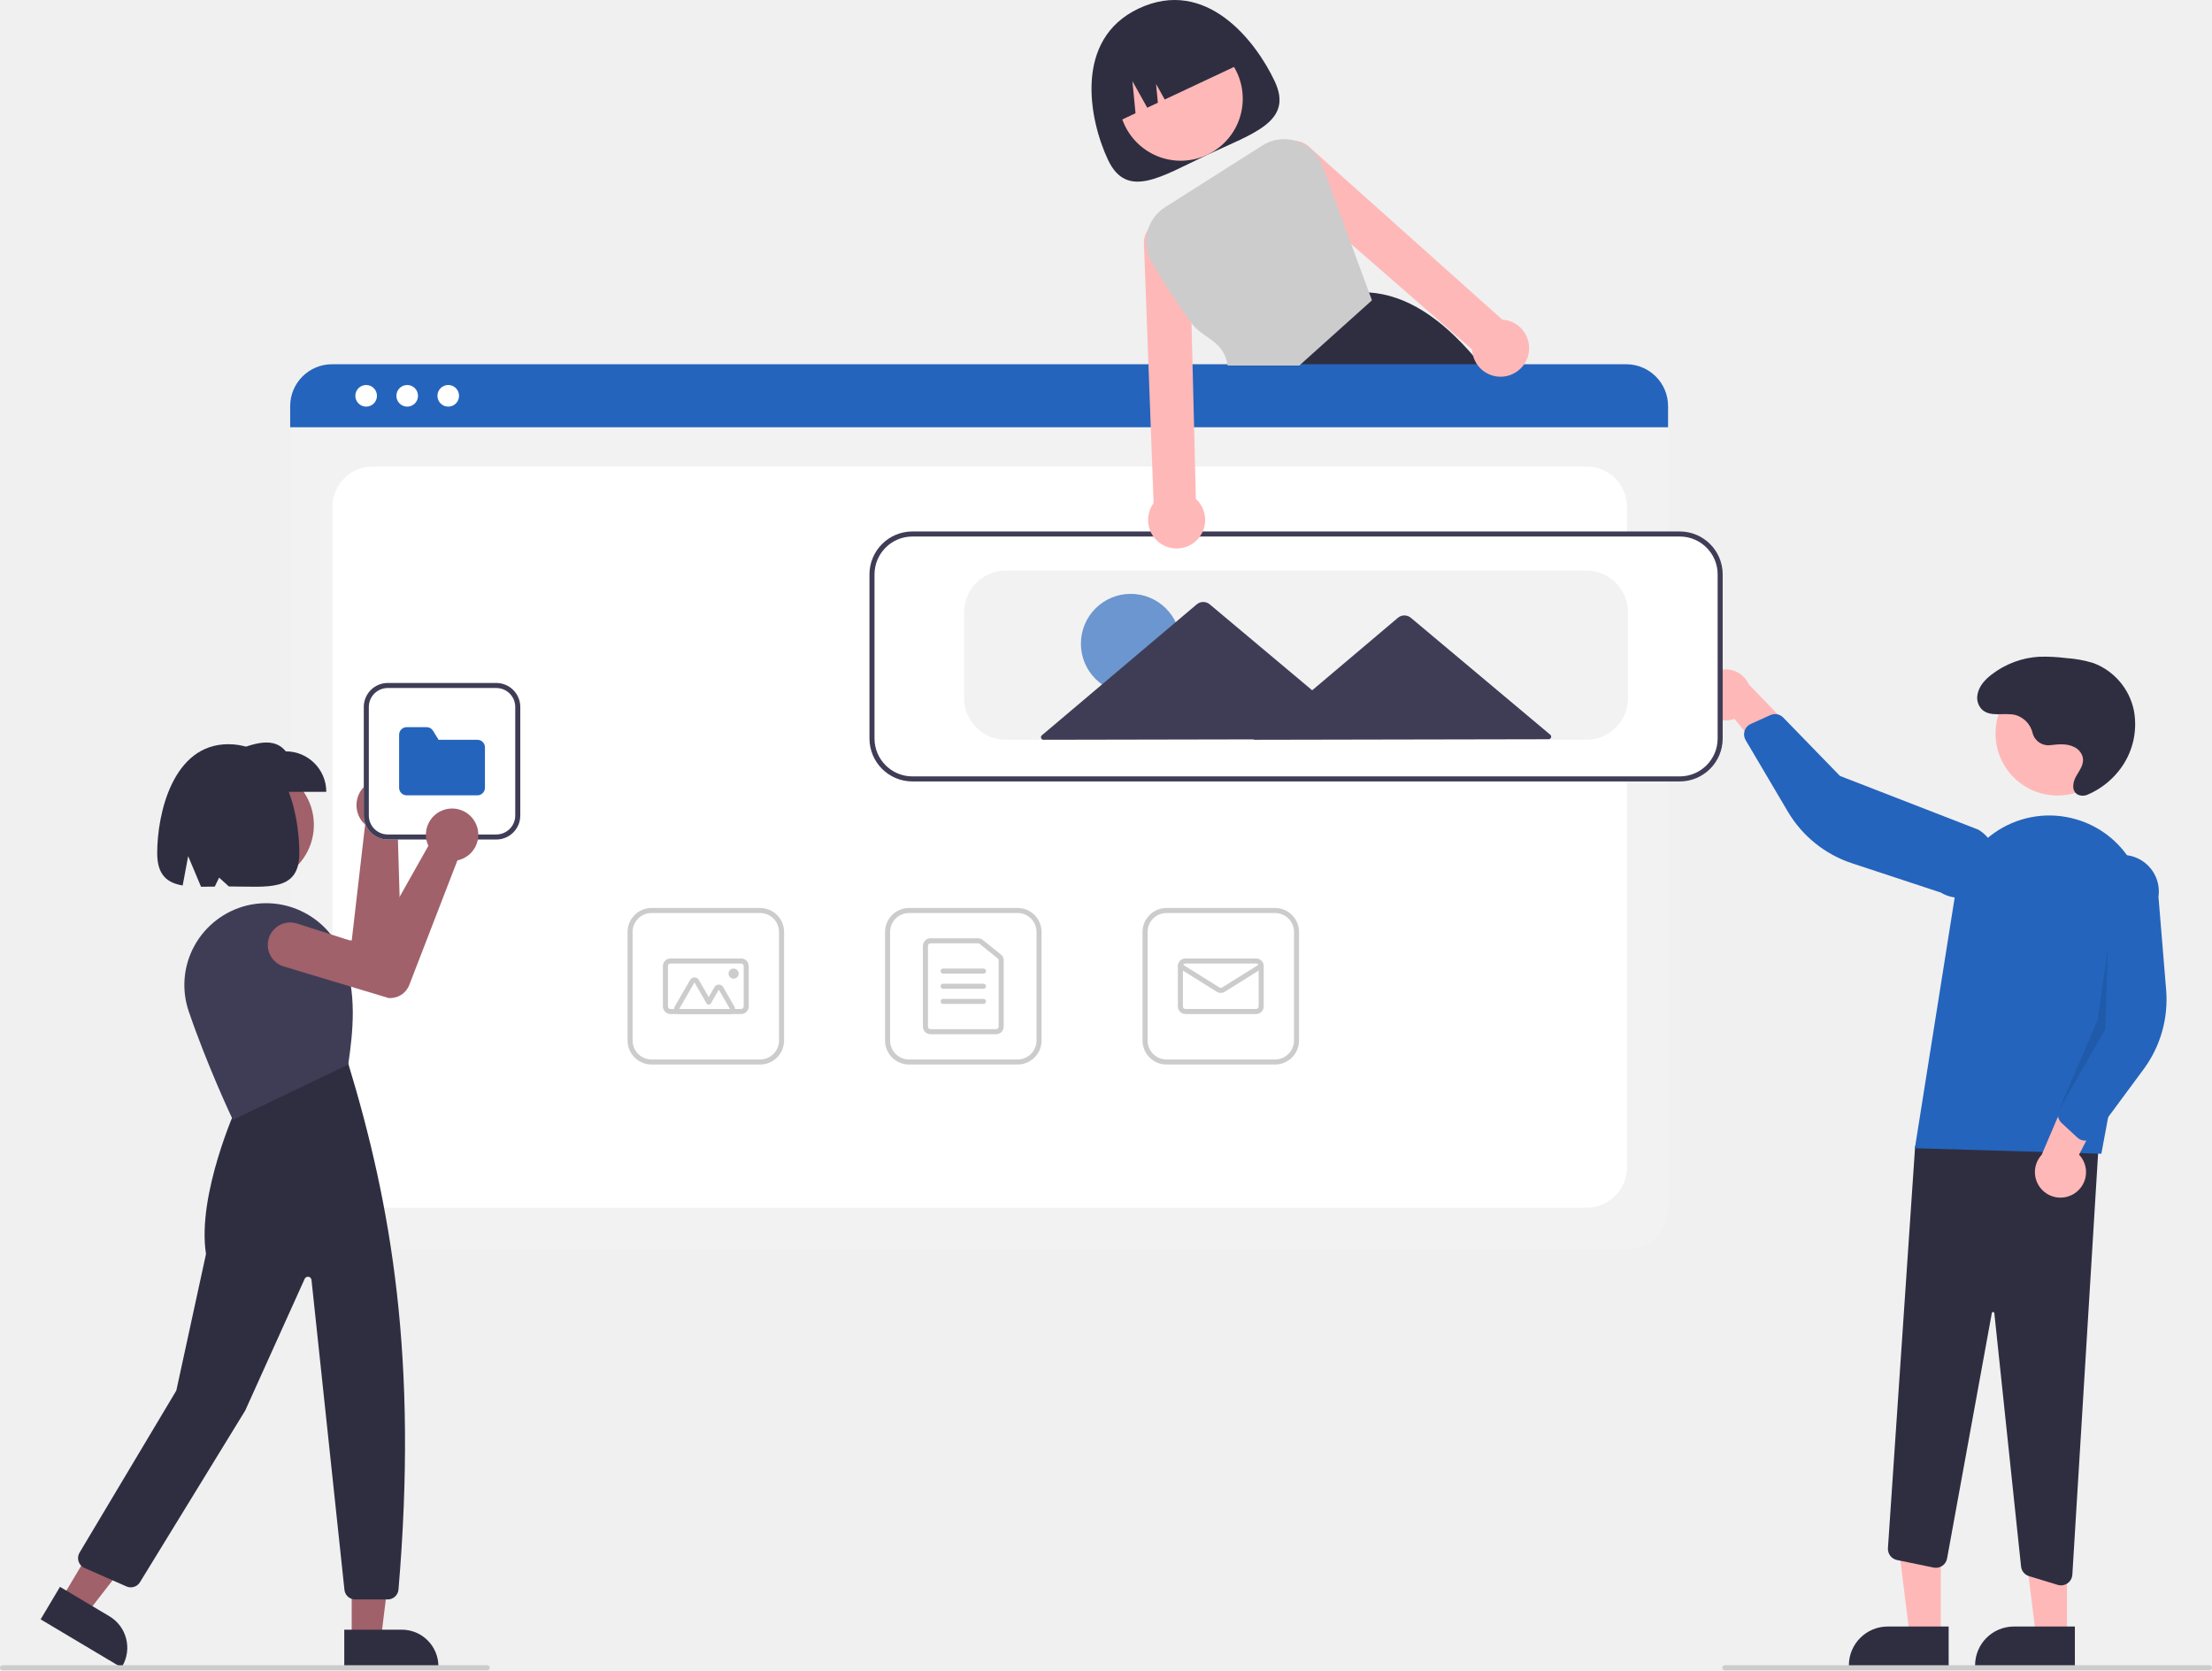
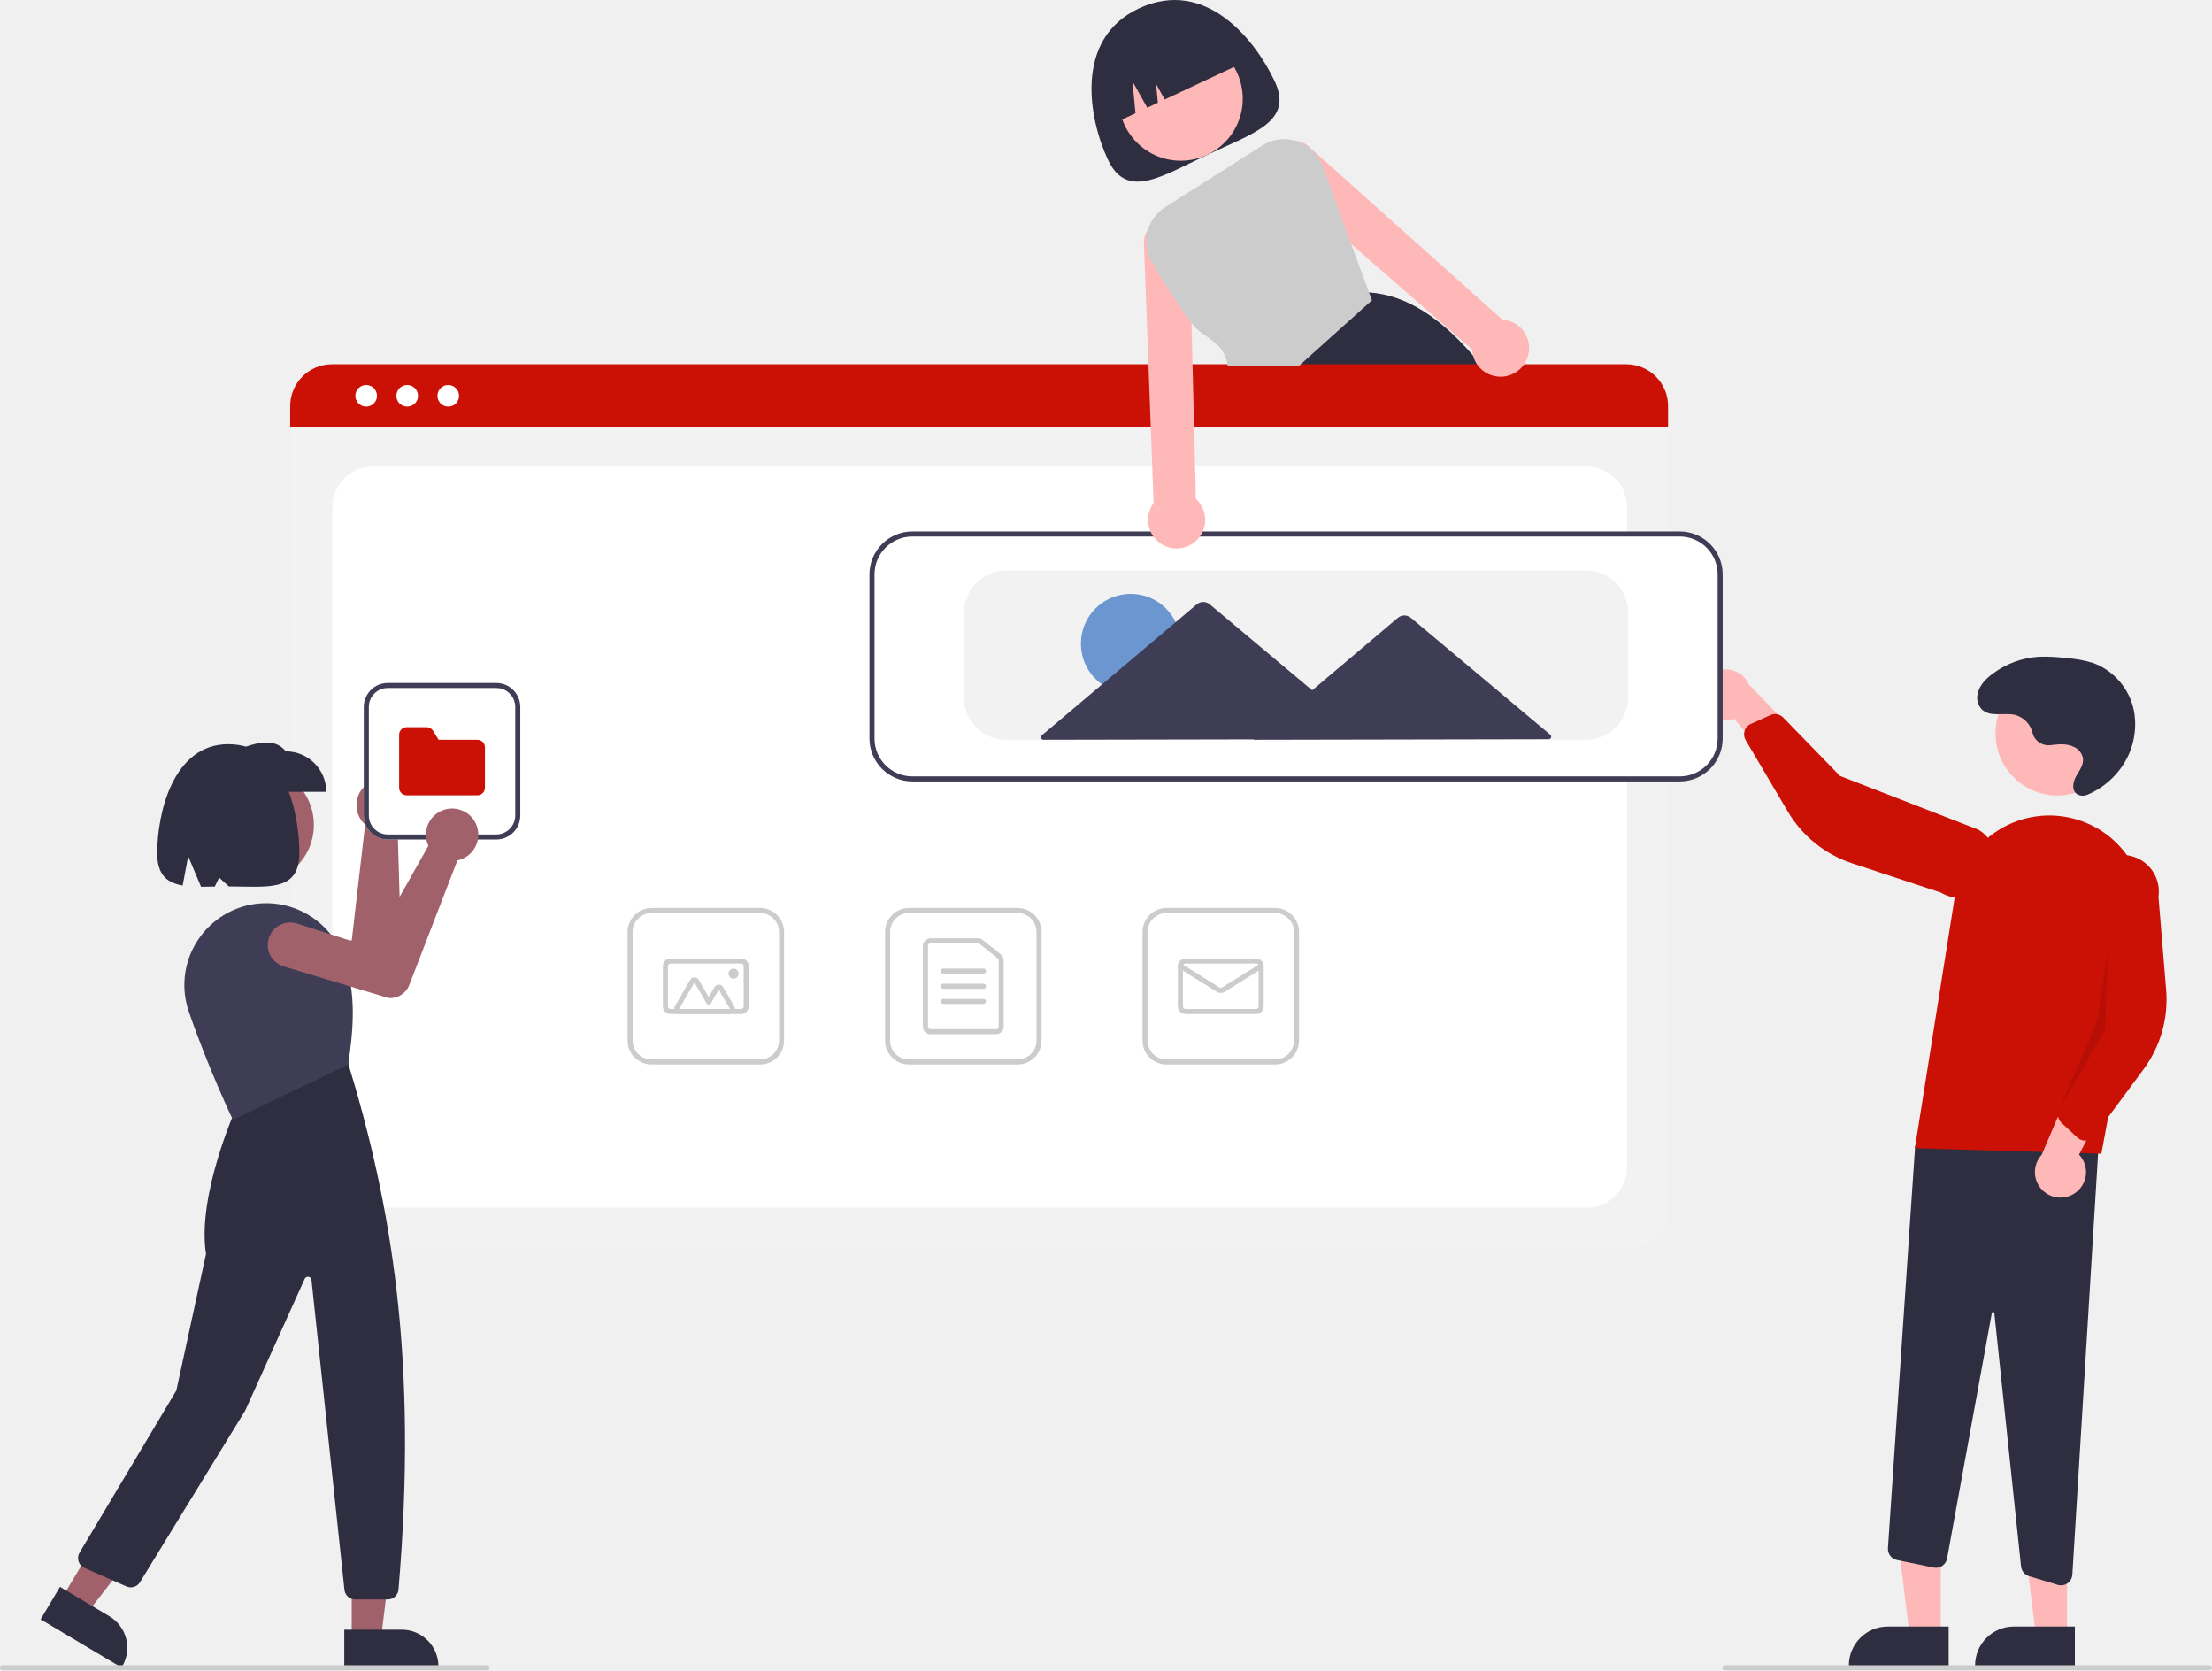
<svg xmlns="http://www.w3.org/2000/svg" id="a27520da-4319-485c-96d7-e776d7397e13" data-name="Layer 1" width="876.272" height="661.473" viewBox="0 0 876.272 661.473">
  <path d="M685.834,138.655c7.516,15.995-8.411,20.526-26.655,29.099s-31.898,17.942-39.414,1.947-13.615-47.743,12.195-59.871C658.66,97.284,678.318,122.659,685.834,138.655Z" transform="translate(-180.8642 -106.4605)" fill="#2f2e41" />
  <circle cx="467.746" cy="39.089" r="24.561" fill="#ffb8b8" />
  <path d="M770.29,254.473c-.85-1.11-1.7-2.2-2.56-3.26q-1.665-2.07-3.35-4.01c-12.73-14.69-26.27-23.94-41.18-24.93h-.02l-.22-.02-29.71,28.96-10.1,9.84.22.54,5.45,13.57h95.49A234.834,234.834,0,0,0,770.29,254.473Z" transform="translate(-180.8642 -106.4605)" fill="#2f2e41" />
  <path d="M621.902,155.438l0,0,8.792-4.131-1.225-12.683,5.879,10.496,4.202-1.975-.714-7.399,3.43,6.123,31.224-14.673,0,0a26,26,0,0,0-34.589-12.474l-4.525,2.126A26,26,0,0,0,621.902,155.438Z" transform="translate(-180.8642 -106.4605)" fill="#2f2e41" />
  <path d="M825.39,601.261H312.552a16.519,16.519,0,0,1-16.5-16.5V276.607a12.102,12.102,0,0,1,12.088-12.088H829.593a12.311,12.311,0,0,1,12.297,12.297V584.761A16.519,16.519,0,0,1,825.39,601.261Z" transform="translate(-180.8642 -106.4605)" fill="#f2f2f2" />
  <path d="M328.552,584.761h480.839a16,16,0,0,0,16-16V307.213a16,16,0,0,0-16-16H328.552a16,16,0,0,0-16,16V568.761A16,16,0,0,0,328.552,584.761Z" transform="translate(-180.8642 -106.4605)" fill="#fff" />
-   <path d="M841.66,275.663H295.82v-8.4a16.574,16.574,0,0,1,16.56-16.55H825.1a16.574,16.574,0,0,1,16.56,16.55Z" transform="translate(-180.8642 -106.4605)" fill="#2464bc" />
+   <path d="M841.66,275.663H295.82v-8.4a16.574,16.574,0,0,1,16.56-16.55H825.1a16.574,16.574,0,0,1,16.56,16.55Z" transform="translate(-180.8642 -106.4605)" fill="#cb1106" />
  <circle cx="145.051" cy="156.752" r="4.283" fill="#fff" />
  <circle cx="161.31" cy="156.752" r="4.283" fill="#fff" />
  <circle cx="177.569" cy="156.752" r="4.283" fill="#fff" />
  <path d="M583.974,528.04h-43a9.511,9.511,0,0,1-9.5-9.5v-43a9.511,9.511,0,0,1,9.5-9.5h43a9.511,9.511,0,0,1,9.5,9.5v43A9.511,9.511,0,0,1,583.974,528.04Zm-43-60a7.508,7.508,0,0,0-7.5,7.5v43a7.508,7.508,0,0,0,7.5,7.5h43a7.508,7.508,0,0,0,7.5-7.5v-43a7.508,7.508,0,0,0-7.5-7.5Z" transform="translate(-180.8642 -106.4605)" fill="#ccc" />
  <path d="M575.474,516.04h-26a3.003,3.003,0,0,1-3-3v-32a3.003,3.003,0,0,1,3-3h18.839a3.007,3.007,0,0,1,1.879.662l7.16,5.754a2.984,2.984,0,0,1,1.121,2.338v26.246A3.003,3.003,0,0,1,575.474,516.04Zm-26-36a1.001,1.001,0,0,0-1,1v32a1.001,1.001,0,0,0,1,1h26a1.001,1.001,0,0,0,1-1v-26.246a.995.995,0,0,0-.374-.779l-7.161-5.754a1.002,1.002,0,0,0-.626-.22Z" transform="translate(-180.8642 -106.4605)" fill="#ccc" />
  <path d="M570.474,492.04h-16a1,1,0,0,1,0-2h16a1,1,0,0,1,0,2Z" transform="translate(-180.8642 -106.4605)" fill="#ccc" />
  <path d="M570.474,498.04h-16a1,1,0,0,1,0-2h16a1,1,0,0,1,0,2Z" transform="translate(-180.8642 -106.4605)" fill="#ccc" />
  <path d="M570.474,504.04h-16a1,1,0,0,1,0-2h16a1,1,0,0,1,0,2Z" transform="translate(-180.8642 -106.4605)" fill="#ccc" />
  <path d="M685.974,528.04h-43a9.511,9.511,0,0,1-9.5-9.5v-43a9.511,9.511,0,0,1,9.5-9.5h43a9.511,9.511,0,0,1,9.5,9.5v43A9.511,9.511,0,0,1,685.974,528.04Zm-43-60a7.508,7.508,0,0,0-7.5,7.5v43a7.508,7.508,0,0,0,7.5,7.5h43a7.508,7.508,0,0,0,7.5-7.5v-43a7.508,7.508,0,0,0-7.5-7.5Z" transform="translate(-180.8642 -106.4605)" fill="#ccc" />
  <path d="M678.474,508.04h-28a3.003,3.003,0,0,1-3-3v-16a3.003,3.003,0,0,1,3-3h28a3.003,3.003,0,0,1,3,3v16A3.003,3.003,0,0,1,678.474,508.04Zm-28-20a1.001,1.001,0,0,0-1,1v16a1.001,1.001,0,0,0,1,1h28a1.001,1.001,0,0,0,1-1v-16a1.001,1.001,0,0,0-1-1Z" transform="translate(-180.8642 -106.4605)" fill="#ccc" />
  <path d="M664.474,499.678a3.003,3.003,0,0,1-1.59-.453l-14.94-9.337a1,1,0,0,1,1.061-1.696l14.94,9.337a1.006,1.006,0,0,0,1.06,0l14.939-9.337a1,1,0,0,1,1.061,1.696l-14.939,9.337A3.004,3.004,0,0,1,664.474,499.678Z" transform="translate(-180.8642 -106.4605)" fill="#ccc" />
  <path d="M481.974,528.04h-43a9.511,9.511,0,0,1-9.5-9.5v-43a9.511,9.511,0,0,1,9.5-9.5h43a9.511,9.511,0,0,1,9.5,9.5v43A9.511,9.511,0,0,1,481.974,528.04Zm-43-60a7.508,7.508,0,0,0-7.5,7.5v43a7.508,7.508,0,0,0,7.5,7.5h43a7.508,7.508,0,0,0,7.5-7.5v-43a7.508,7.508,0,0,0-7.5-7.5Z" transform="translate(-180.8642 -106.4605)" fill="#ccc" />
  <path d="M474.474,508.04h-28a3.003,3.003,0,0,1-3-3v-16a3.003,3.003,0,0,1,3-3h28a3.003,3.003,0,0,1,3,3v16A3.003,3.003,0,0,1,474.474,508.04Zm-28-20a1.001,1.001,0,0,0-1,1v16a1.001,1.001,0,0,0,1,1h28a1.001,1.001,0,0,0,1-1v-16a1.001,1.001,0,0,0-1-1Z" transform="translate(-180.8642 -106.4605)" fill="#ccc" />
  <path d="M470.036,508.04h-20.124a2,2,0,0,1-1.732-3l6.062-10.5a2,2,0,0,1,3.464,0l3.915,6.781,2.268-3.929a2,2,0,0,1,3.464,0l4.415,7.647a2,2,0,0,1-1.732,3Zm0-2h0l-4.415-7.647-3.134,5.429a1.0 1,0,0,1-.866.5h0a1.0 1,0,0,1-.866-.5l-4.781-8.281-6.062,10.5Z" transform="translate(-180.8642 -106.4605)" fill="#ccc" />
  <circle cx="290.61" cy="385.579" r="2" fill="#ccc" />
  <polygon points="768.825 648.15 756.565 648.149 750.733 600.861 768.827 600.862 768.825 648.15" fill="#ffb8b8" />
  <path d="M952.816,766.494l-39.531-.001v-.5a15.386,15.386,0,0,1,15.386-15.386h.001l24.144.001Z" transform="translate(-180.8642 -106.4605)" fill="#2f2e41" />
  <polygon points="818.825 648.15 806.565 648.149 800.733 600.861 818.827 600.862 818.825 648.15" fill="#ffb8b8" />
  <path d="M1002.816,766.494l-39.531-.001v-.5a15.386,15.386,0,0,1,15.386-15.386h.001l24.144.001Z" transform="translate(-180.8642 -106.4605)" fill="#2f2e41" />
  <path d="M996.014,734.111l-11.354-3.454a4.493,4.493,0,0,1-3.166-3.833L970.908,626.498a.48.48,0,0,0-.479-.447.469.469,0,0,0-.51.409l-17.731,97.199a4.5,4.5,0,0,1-5.335,3.6L932.342,724.269a4.516,4.516,0,0,1-3.582-4.712l10.785-159.312,73.138-7.892-10.868,177.727a4.505,4.505,0,0,1-4.484,4.228A4.526,4.526,0,0,1,996.014,734.111Z" transform="translate(-180.8642 -106.4605)" fill="#2f2e41" />
  <circle cx="815.08" cy="290.487" r="24.561" fill="#ffb8b8" />
-   <path d="M939.433,561.18l15.858-99.851a37.857,37.857,0,0,1,48.005-30.399h0a37.743,37.743,0,0,1,26.601,43.262l-16.591,89.172Z" transform="translate(-180.8642 -106.4605)" fill="#2464bc" />
+   <path d="M939.433,561.18l15.858-99.851a37.857,37.857,0,0,1,48.005-30.399h0a37.743,37.743,0,0,1,26.601,43.262l-16.591,89.172Z" transform="translate(-180.8642 -106.4605)" fill="#cb1106" />
  <path d="M1002.725,579.046a10.056,10.056,0,0,0,1.747-15.32l16.396-31.751-18.465,1.97-12.739,29.849a10.11,10.11,0,0,0,13.061,15.251Z" transform="translate(-180.8642 -106.4605)" fill="#ffb8b8" />
-   <path d="M1006.236,558.126a4.506,4.506,0,0,1-2.426-1.151l-6.273-5.797a4.515,4.515,0,0,1-1.092-5.054l12.537-29.718-1.779-58.72a14.497,14.497,0,1,1,28.727,3.919l3.041,36.912a46.373,46.373,0,0,1-8.938,31.397l-19.552,26.432a4.505,4.505,0,0,1-3.195,1.804A4.455,4.455,0,0,1,1006.236,558.126Z" transform="translate(-180.8642 -106.4605)" fill="#2464bc" />
+   <path d="M1006.236,558.126a4.506,4.506,0,0,1-2.426-1.151l-6.273-5.797a4.515,4.515,0,0,1-1.092-5.054l12.537-29.718-1.779-58.72a14.497,14.497,0,1,1,28.727,3.919l3.041,36.912a46.373,46.373,0,0,1-8.938,31.397l-19.552,26.432a4.505,4.505,0,0,1-3.195,1.804A4.455,4.455,0,0,1,1006.236,558.126Z" transform="translate(-180.8642 -106.4605)" fill="#cb1106" />
  <path d="M854.505,383.566a10.056,10.056,0,0,0,13.426,7.582l22.846,27.478,5.385-17.772-22.52-23.369a10.11,10.11,0,0,0-19.137,6.081Z" transform="translate(-180.8642 -106.4605)" fill="#ffb8b8" />
-   <path d="M872.401,394.955a4.506,4.506,0,0,1,2.006-1.786l7.784-3.517a4.515,4.515,0,0,1,5.08.965l22.478,23.132,54.766,21.257a14.497,14.497,0,1,1-14.809,24.926l-35.177-11.592a46.374,46.374,0,0,1-25.427-20.472l-16.717-28.31a4.505,4.505,0,0,1-.415-3.646A4.454,4.454,0,0,1,872.401,394.955Z" transform="translate(-180.8642 -106.4605)" fill="#2464bc" />
+   <path d="M872.401,394.955a4.506,4.506,0,0,1,2.006-1.786l7.784-3.517a4.515,4.515,0,0,1,5.08.965l22.478,23.132,54.766,21.257a14.497,14.497,0,1,1-14.809,24.926l-35.177-11.592a46.374,46.374,0,0,1-25.427-20.472l-16.717-28.31a4.505,4.505,0,0,1-.415-3.646A4.454,4.454,0,0,1,872.401,394.955Z" transform="translate(-180.8642 -106.4605)" fill="#cb1106" />
  <polygon points="835.002 375.652 834.002 407.652 815.58 439.663 830.962 403.99 835.002 375.652" opacity="0.1" />
  <path d="M993.13,401.563a6.423,6.423,0,0,1-7.031-4.702,9.764,9.764,0,0,0-6.951-7.274c-4.505-1.029-10.012,1.091-13.314-2.322a6.637,6.637,0,0,1-1.575-5.842c.608-3.317,2.981-5.823,5.563-7.827a34.062,34.062,0,0,1,18.866-7.051,67.677,67.677,0,0,1,10.621.528,47.009,47.009,0,0,1,10.864,1.985,25.576,25.576,0,0,1,16.002,18.68,29.528,29.528,0,0,1-6.057,24.13,31.702,31.702,0,0,1-12.161,9.259,4.744,4.744,0,0,1-3.606.183c-2.957-1.176-2.474-4.839-1.126-7.283,1.443-2.615,3.663-5.146,2.503-8.329a6.302,6.302,0,0,0-3.127-3.366c-2.94-1.499-6.228-1.145-9.389-.78Z" transform="translate(-180.8642 -106.4605)" fill="#2f2e41" />
  <path d="M846.297,415.433h-304a16.519,16.519,0,0,1-16.5-16.5v-65a16.519,16.519,0,0,1,16.5-16.5h304a16.519,16.519,0,0,1,16.5,16.5v65A16.519,16.519,0,0,1,846.297,415.433Z" transform="translate(-180.8642 -106.4605)" fill="#fff" />
  <path d="M846.297,415.933h-304a17.019,17.019,0,0,1-17-17v-65a17.019,17.019,0,0,1,17-17h304a17.019,17.019,0,0,1,17,17v65A17.019,17.019,0,0,1,846.297,415.933Zm-304-97a15.017,15.017,0,0,0-15,15v65a15.017,15.017,0,0,0,15,15h304a15.017,15.017,0,0,0,15-15v-65a15.017,15.017,0,0,0-15-15Z" transform="translate(-180.8642 -106.4605)" fill="#3f3d56" />
  <path d="M809.297,399.433h-230a16.519,16.519,0,0,1-16.5-16.5v-34a16.519,16.519,0,0,1,16.5-16.5h230a16.519,16.519,0,0,1,16.5,16.5v34A16.519,16.519,0,0,1,809.297,399.433Z" transform="translate(-180.8642 -106.4605)" fill="#f2f2f2" />
  <circle cx="447.928" cy="254.915" r="19.732" fill="#6b96cf" />
  <path d="M795.004,397.442l-27.853-23.36-27.372-22.956a4,4,0,0,0-5.153.01l-27.283,23.062-6.664,5.633-10.048-8.427-30.537-25.611a4,4,0,0,0-5.152.01l-30.438,25.728-30.917,26.133a1.0 1,0,0,0,.647,1.764l63.387-.122,20.064-.039-.196.166,59.808-.115,57.067-.11A1.0 1,0,0,0,795.004,397.442Z" transform="translate(-180.8642 -106.4605)" fill="#3f3d56" />
  <path d="M1056.136,767.933h-192a1,1,0,0,1,0-2h192a1,1,0,0,1,0,2Z" transform="translate(-180.8642 -106.4605)" fill="#ccc" />
  <path d="M784.92,238.373a11.221,11.221,0,0,0-7.25-5.1,10.301,10.301,0,0,0-1.66-.21l-76.19-68.12a9.015,9.015,0,0,0-5.63-2.69,7.67,7.67,0,0,0-1.27-.04,9.055,9.055,0,0,0-5.96,15.48l29.17,25.43,47.9,41.75a11.916,11.916,0,0,0,.35,2.33,11.266,11.266,0,0,0,9.67,8.37,11.092,11.092,0,0,0,6.05-1,11.407,11.407,0,0,0,3.88-2.97c.11-.13.21-.25.31-.39a11.293,11.293,0,0,0,.63-12.84Z" transform="translate(-180.8642 -106.4605)" fill="#ffb8b8" />
  <path d="M654.6,304.023l-.71-28.86-.6-23.95-.41-16.76-.81-32.67a9.046,9.046,0,0,0-15.71-5.25,6.923,6.923,0,0,0-.75.96,8.936,8.936,0,0,0-1.56,6.05l1.78,47.67.89,23.95,1.14,30.55a12.047,12.047,0,0,0-.89,1.41,11.248,11.248,0,0,0-.71,8.84,11.311,11.311,0,0,0,15.56,6.63,11.301,11.301,0,0,0,2.78-18.57Z" transform="translate(-180.8642 -106.4605)" fill="#ffb8b8" />
  <path d="M723.201,222.273l-7.07-19.15-11.44-31.02a16.006,16.006,0,0,0-9.95-9.68c-.18-.06-.37-.12-.55-.17a15.984,15.984,0,0,0-13.24,1.82l-38.53,24.44a16.093,16.093,0,0,0-5.27,21.75,276.323,276.323,0,0,0,15.73,24.19c4.49,6.11,12.85,6.76,14.3,16.76h28.41l28.76-25.82Z" transform="translate(-180.8642 -106.4605)" fill="#ccc" />
  <circle cx="101.165" cy="326.682" r="23.172" fill="#a0616a" />
  <path d="M338.916,417.193q.343.273.664.578a10.38,10.38,0,0,1-.417,15.484,9.722,9.722,0,0,1-.814.613l1.568,52.945a8.061,8.061,0,0,1-5.545,7.867l-.096.021-42.989,4.578a8.899,8.899,0,1,1-1.722-17.713l30.644-2.699,5.3-45.851a9.876,9.876,0,0,1-.972-.99,10.38,10.38,0,0,1,14.378-14.833Z" transform="translate(-180.8642 -106.4605)" fill="#a0616a" />
  <polygon points="139.328 649.174 150.895 649.174 156.397 604.561 139.326 604.561 139.328 649.174" fill="#a0616a" />
  <path d="M317.242,751.858l22.778-.001h.001a14.516,14.516,0,0,1,14.516,14.516v.472l-37.294.001Z" transform="translate(-180.8642 -106.4605)" fill="#2f2e41" />
  <polygon points="24.366 633.182 34.304 639.099 61.857 603.582 47.189 594.849 24.366 633.182" fill="#a0616a" />
  <path d="M204.627,734.889l19.572,11.653.001 0a14.516,14.516,0,0,1,5.046,19.899l-.241.405L196.96,747.767Z" transform="translate(-180.8642 -106.4605)" fill="#2f2e41" />
  <path d="M334.488,739.877H321.536a4.238,4.238,0,0,1-4.221-3.797L304.258,613.343a1.415,1.415,0,0,0-2.697-.433l-23.555,52.159-41.704,68.003a4.266,4.266,0,0,1-5.329,1.666l-16.66-7.33a4.247,4.247,0,0,1-1.935-6.064l38.337-64.192,11.758-54.085c-3.698-23.455,12.155-58.326,12.316-58.676l.079-.17,43.668-17.068.219.268c17.221,56.514,27.715,117.332,19.967,208.568A4.274,4.274,0,0,1,334.488,739.877Z" transform="translate(-180.8642 -106.4605)" fill="#2f2e41" />
  <path d="M273.107,549.934l-.203-.427c-.097-.205-9.807-20.684-17.292-42.571a32.285,32.285,0,0,1,2.239-25.873,32.637,32.637,0,0,1,20.813-16.004h0A32.677,32.677,0,0,1,316.591,484.627c5.937,14.847,4.045,30.695,2.264,43.157l-.035.25-.227.109Z" transform="translate(-180.8642 -106.4605)" fill="#3f3d56" />
  <path d="M310.124,420.054H273.33V404.015c8.076-3.208,15.978-5.937,20.756,0a16.038,16.038,0,0,1,16.038,16.038Z" transform="translate(-180.8642 -106.4605)" fill="#2f2e41" />
  <path d="M271.293,401.185c-21.996,0-28.153,27.571-28.153,43.126,0,8.674,3.923,11.777,10.088,12.827l2.177-11.611,5.099,12.111c1.732.009,3.551-.025,5.437-.06l1.729-3.56,3.855,3.496c15.441.023,27.921,2.274,27.921-13.203C299.445,428.756,294.046,401.185,271.293,401.185Z" transform="translate(-180.8642 -106.4605)" fill="#2f2e41" />
  <path d="M373.864,767.933h-192a1,1,0,1,1,0-2h192a1,1,0,0,1,0,2Z" transform="translate(-180.8642 -106.4605)" fill="#ccc" />
  <path d="M377.474,438.933h-43a9.511,9.511,0,0,1-9.5-9.5v-43a9.511,9.511,0,0,1,9.5-9.5h43a9.511,9.511,0,0,1,9.5,9.5v43A9.511,9.511,0,0,1,377.474,438.933Z" transform="translate(-180.8642 -106.4605)" fill="#fff" />
  <path d="M377.474,438.933h-43a9.511,9.511,0,0,1-9.5-9.5v-43a9.511,9.511,0,0,1,9.5-9.5h43a9.511,9.511,0,0,1,9.5,9.5v43A9.511,9.511,0,0,1,377.474,438.933Zm-43-60a7.508,7.508,0,0,0-7.5,7.5v43a7.508,7.508,0,0,0,7.5,7.5h43a7.508,7.508,0,0,0,7.5-7.5v-43a7.508,7.508,0,0,0-7.5-7.5Z" transform="translate(-180.8642 -106.4605)" fill="#3f3d56" />
-   <path d="M369.974,421.433h-28a3.003,3.003,0,0,1-3-3v-21a3.003,3.003,0,0,1,3-3h7.882a2.981,2.981,0,0,1,2.555,1.427l2.198,3.573h15.364a3.003,3.003,0,0,1,3,3v16A3.003,3.003,0,0,1,369.974,421.433Z" transform="translate(-180.8642 -106.4605)" fill="#2464bc" />
+   <path d="M369.974,421.433h-28a3.003,3.003,0,0,1-3-3v-21a3.003,3.003,0,0,1,3-3h7.882a2.981,2.981,0,0,1,2.555,1.427l2.198,3.573h15.364a3.003,3.003,0,0,1,3,3v16A3.003,3.003,0,0,1,369.974,421.433Z" transform="translate(-180.8642 -106.4605)" fill="#cb1106" />
  <path d="M369.064,432.042q.21.384.388.79a10.38,10.38,0,0,1-6.393,14.109,9.72,9.72,0,0,1-.988.25l-19.099,49.405a8.061,8.061,0,0,1-8.163,5.099l-.096-.018-41.397-12.462a8.899,8.899,0,1,1,5.286-16.993l29.29,9.404,22.676-40.202a9.876,9.876,0,0,1-.511-1.289,10.38,10.38,0,0,1,19.007-8.091Z" transform="translate(-180.8642 -106.4605)" fill="#a0616a" />
</svg>
